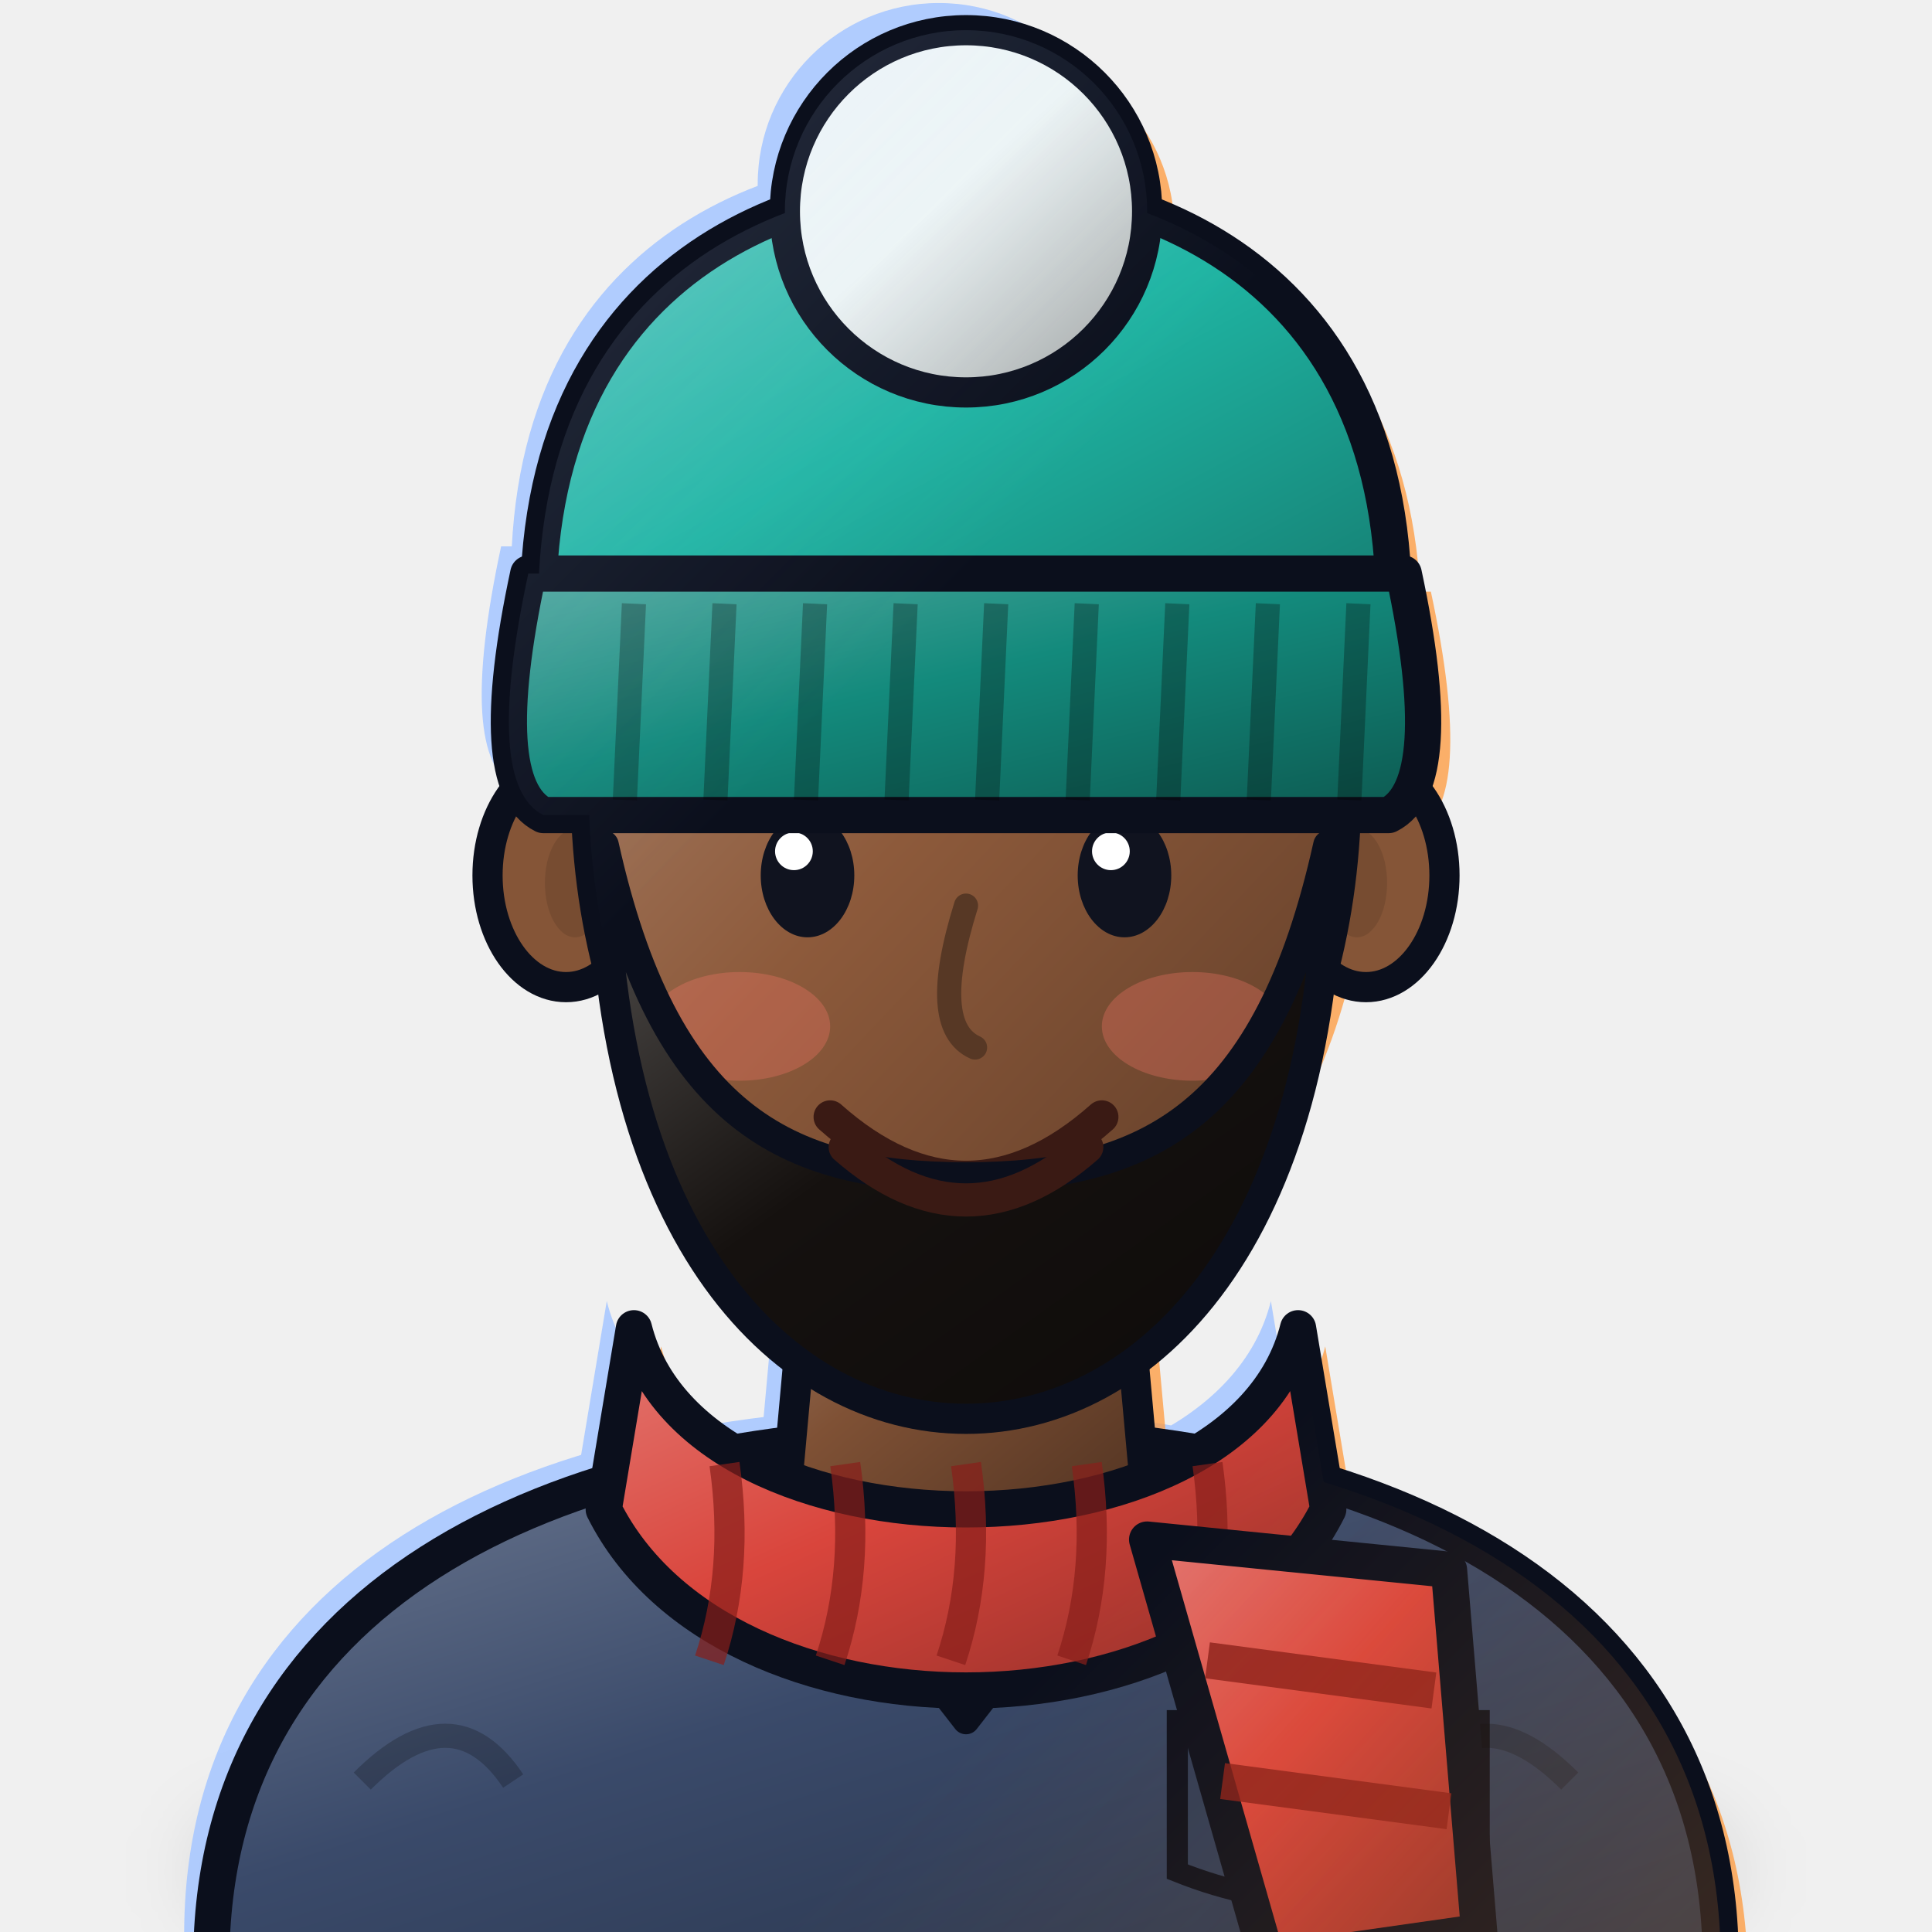
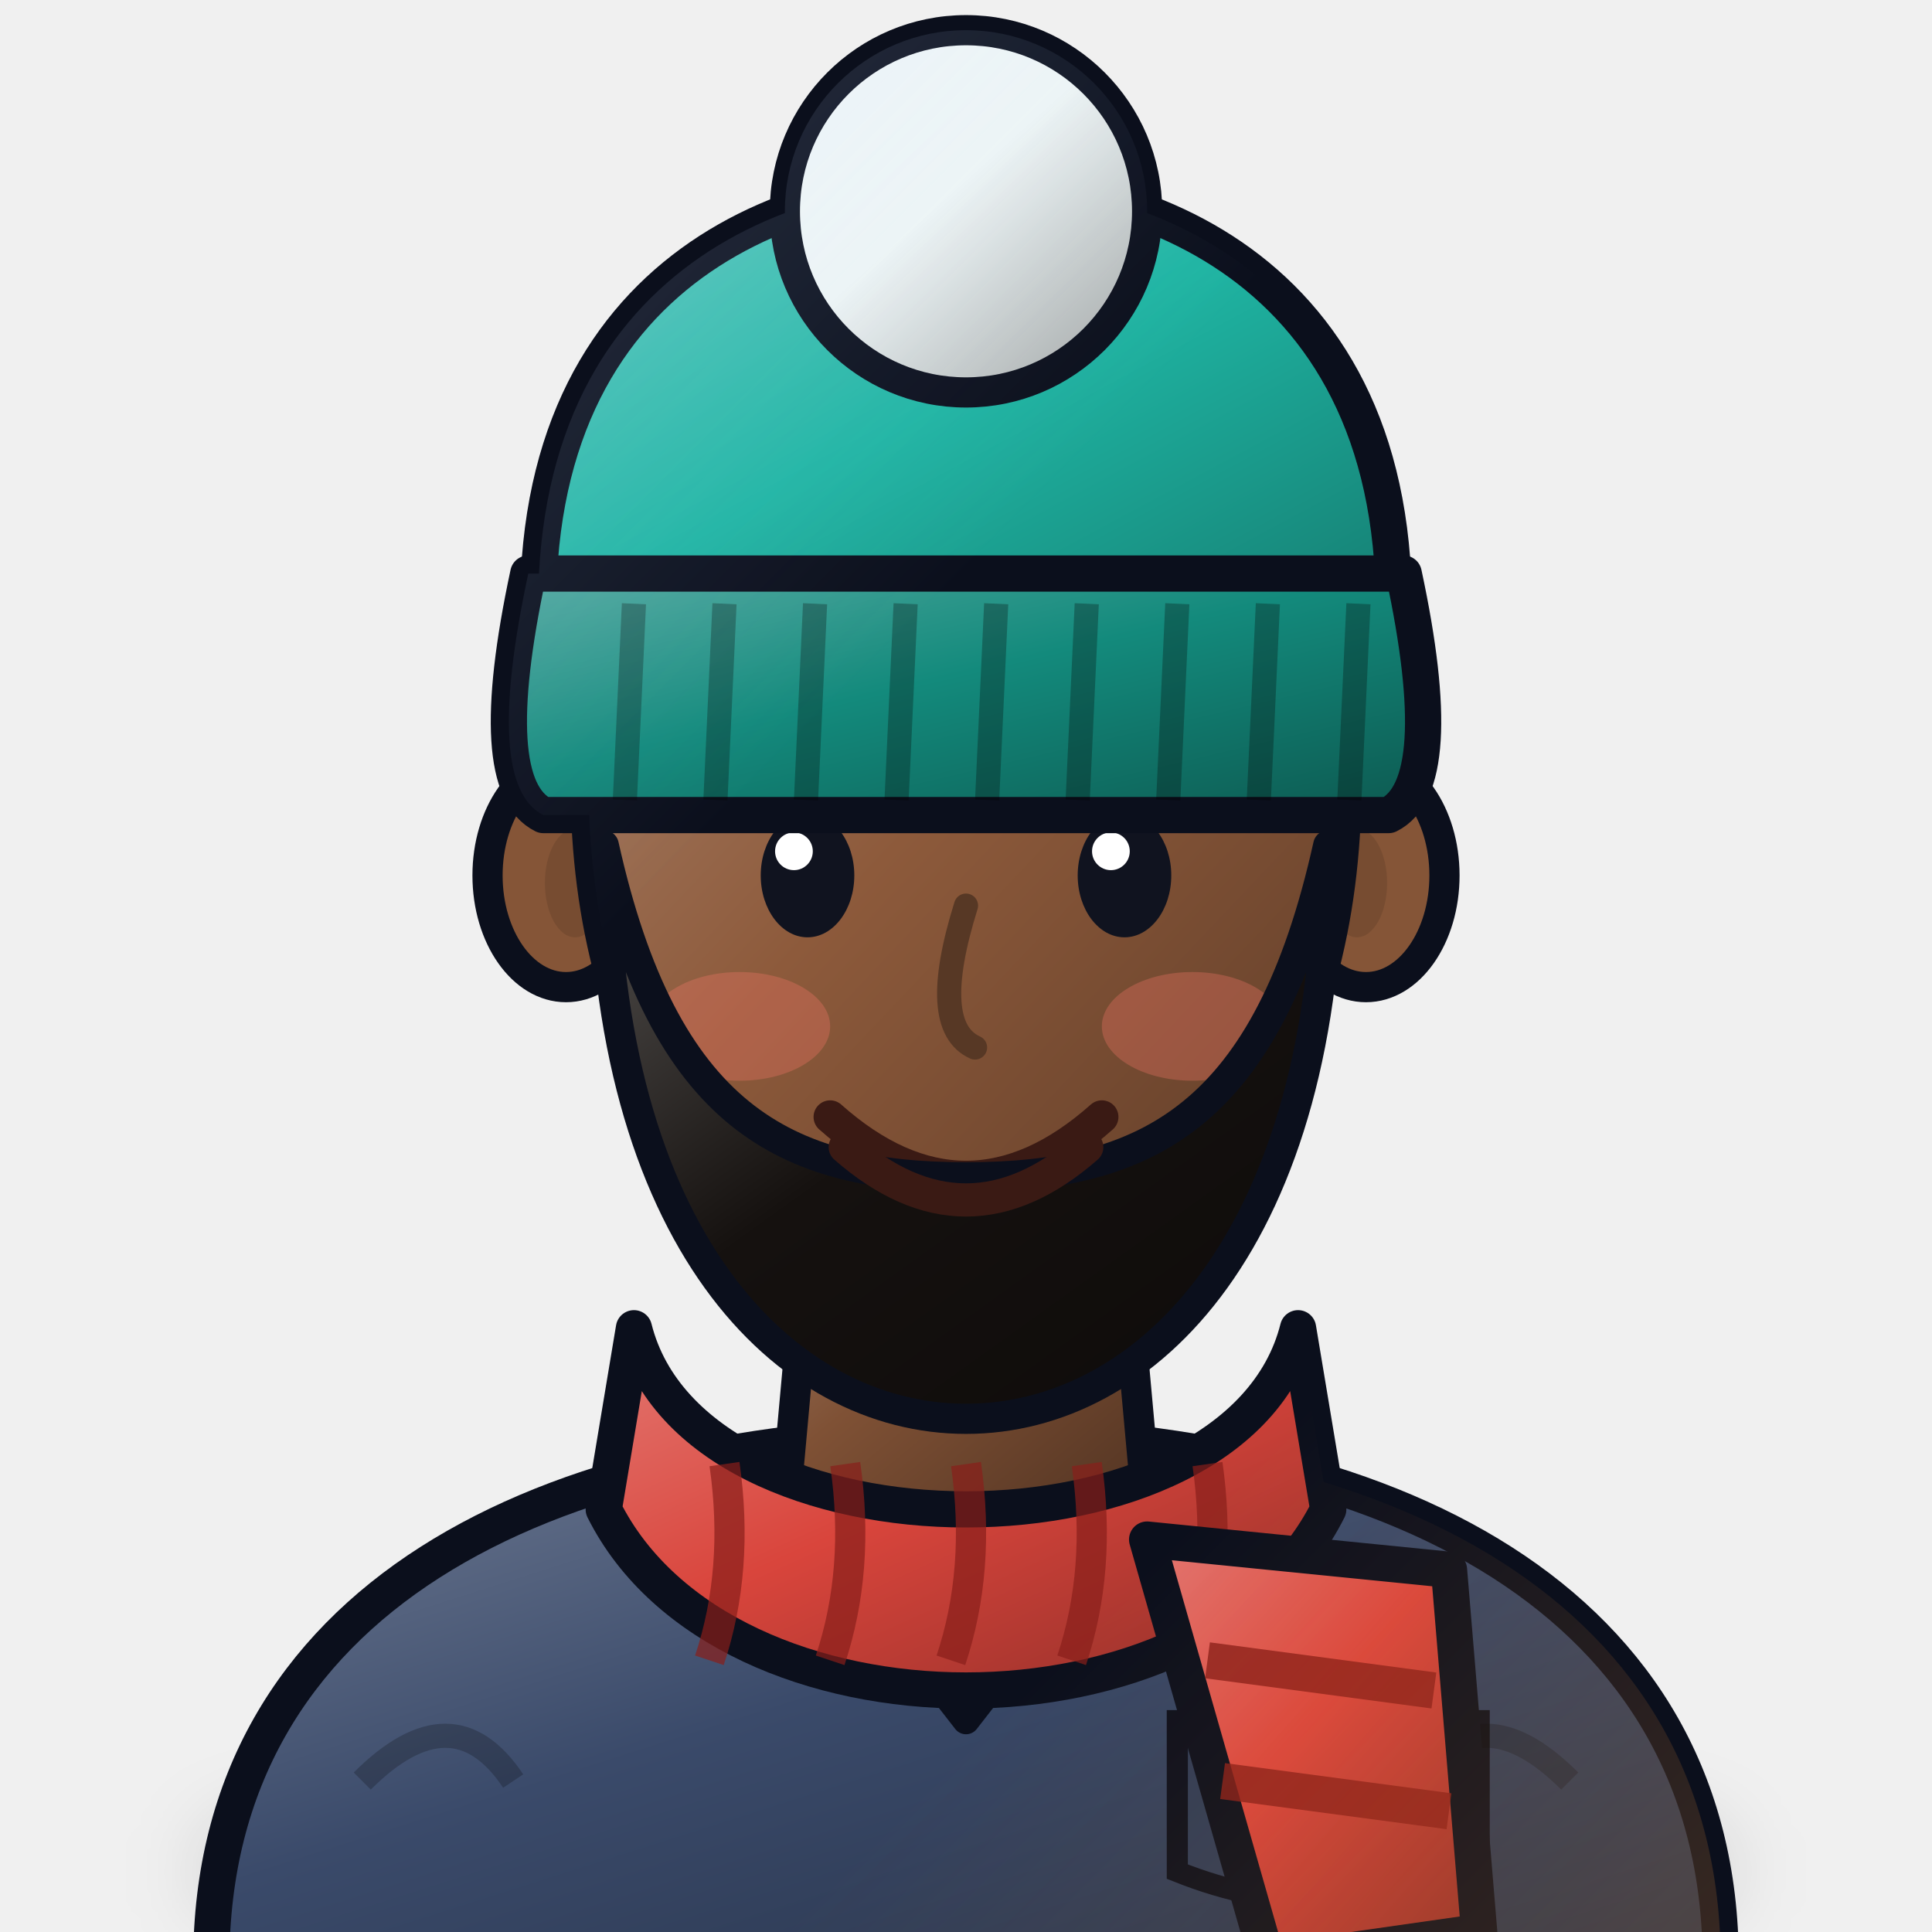
<svg xmlns="http://www.w3.org/2000/svg" width="128" height="128" viewBox="0 0 128 128">
  <defs>
    <linearGradient id="lg1" gradientUnits="objectBoundingBox" x1="0.05" y1="0" x2="0.95" y2="1">
      <stop offset="0" stop-color="#6d7991" stop-opacity="1" />
      <stop offset="0.45" stop-color="#3a4a6a" stop-opacity="1" />
      <stop offset="1" stop-color="#263146" stop-opacity="1" />
    </linearGradient>
    <clipPath id="cp2">
      <path d="M14 130 C14 106 36 95 64 95 C92 95 114 106 114 130 Z" fill="#fff" />
    </clipPath>
    <linearGradient id="lg3" gradientUnits="objectBoundingBox" x1="0.05" y1="0" x2="0.95" y2="1">
      <stop offset="0" stop-color="#a07e6a" stop-opacity="1" />
      <stop offset="0.45" stop-color="#7f5135" stop-opacity="1" />
      <stop offset="1" stop-color="#543523" stop-opacity="1" />
    </linearGradient>
    <linearGradient id="lg4" gradientUnits="objectBoundingBox" x1="0.05" y1="0" x2="0.95" y2="1">
      <stop offset="0" stop-color="#ab856e" stop-opacity="1" />
      <stop offset="0.45" stop-color="#8d5a3b" stop-opacity="1" />
      <stop offset="1" stop-color="#5d3b27" stop-opacity="1" />
    </linearGradient>
    <linearGradient id="lg5" gradientUnits="objectBoundingBox" x1="0.05" y1="0" x2="0.95" y2="1">
      <stop offset="0" stop-color="#ab856e" stop-opacity="1" />
      <stop offset="0.45" stop-color="#8d5a3b" stop-opacity="1" />
      <stop offset="1" stop-color="#5d3b27" stop-opacity="1" />
    </linearGradient>
    <clipPath id="cp6">
      <path d="M39 52 C39 34 50 27 64 27 C78 27 89 34 89 52 C89 70 80 85 64 86 C48 85 39 70 39 52 Z" fill="#fff" />
    </clipPath>
    <linearGradient id="lg7" gradientUnits="objectBoundingBox" x1="0.05" y1="0" x2="0.95" y2="1">
      <stop offset="0" stop-color="#524f4d" stop-opacity="1" />
      <stop offset="0.45" stop-color="#15110f" stop-opacity="1" />
      <stop offset="1" stop-color="#0e0b0a" stop-opacity="1" />
    </linearGradient>
    <linearGradient id="lg8" gradientUnits="objectBoundingBox" x1="0.05" y1="0" x2="0.95" y2="1">
      <stop offset="0" stop-color="#e3756f" stop-opacity="1" />
      <stop offset="0.45" stop-color="#d9453c" stop-opacity="1" />
      <stop offset="1" stop-color="#8f2e28" stop-opacity="1" />
    </linearGradient>
    <linearGradient id="lg9" gradientUnits="objectBoundingBox" x1="0.05" y1="0" x2="0.95" y2="1">
      <stop offset="0" stop-color="#e3756f" stop-opacity="1" />
      <stop offset="0.45" stop-color="#d9453c" stop-opacity="1" />
      <stop offset="1" stop-color="#8f2e28" stop-opacity="1" />
    </linearGradient>
    <linearGradient id="lg10" gradientUnits="objectBoundingBox" x1="0.05" y1="0" x2="0.95" y2="1">
      <stop offset="0" stop-color="#59c8bb" stop-opacity="1" />
      <stop offset="0.45" stop-color="#1fb5a3" stop-opacity="1" />
      <stop offset="1" stop-color="#14776c" stop-opacity="1" />
    </linearGradient>
    <linearGradient id="lg11" gradientUnits="objectBoundingBox" x1="0.05" y1="0" x2="0.95" y2="1">
      <stop offset="0" stop-color="#50a89e" stop-opacity="1" />
      <stop offset="0.45" stop-color="#138a7c" stop-opacity="1" />
      <stop offset="1" stop-color="#0d5b52" stop-opacity="1" />
    </linearGradient>
    <linearGradient id="lg12" gradientUnits="objectBoundingBox" x1="0.05" y1="0" x2="0.95" y2="1">
      <stop offset="0" stop-color="#f4f8f8" stop-opacity="1" />
      <stop offset="0.45" stop-color="#f0f6f5" stop-opacity="1" />
      <stop offset="1" stop-color="#9ea2a2" stop-opacity="1" />
    </linearGradient>
    <filter id="bl13" x="-60%" y="-60%" width="220%" height="220%">
      <feGaussianBlur stdDeviation="3" />
    </filter>
    <clipPath id="cp14">
      <path d="M14 130 C14 106 36 95 64 95 C92 95 114 106 114 130 Z M54 78 L74 78 L76 100 L52 100 Z M39 52 C39 34 50 27 64 27 C78 27 89 34 89 52 C89 70 80 85 64 86 C48 85 39 70 39 52 Z M42 88 C46 104 82 104 86 88 L88 100 C80 116 48 116 40 100 Z M76 102 L96 104 L98 128 L84 130 Z M36 46 C33 20 50 12 64 12 C78 12 95 20 92 46 Z M35 38 L93 38 Q96 52 92 54 L36 54 Q32 52 35 38 Z M52 14 A12 12 0 1 1 76 14 A12 12 0 1 1 52 14 Z" fill="#fff" />
    </clipPath>
    <linearGradient id="lg15" gradientUnits="objectBoundingBox" x1="0" y1="0" x2="1" y2="1">
      <stop offset="0" stop-color="#bcd8ff" stop-opacity="0.28" />
      <stop offset="0.4" stop-color="#bcd8ff" stop-opacity="0" />
      <stop offset="0.7" stop-color="#ff9a3c" stop-opacity="0" />
      <stop offset="1" stop-color="#ff9a3c" stop-opacity="0.22" />
    </linearGradient>
  </defs>
  <ellipse cx="64" cy="124" rx="50" ry="5" fill="#000" fill-opacity="0.35" filter="url(#bl13)" />
-   <g transform="translate(-1.8 -1.8)">
-     <path d="M14 130 C14 106 36 95 64 95 C92 95 114 106 114 130 Z M54 78 L74 78 L76 100 L52 100 Z M39 52 C39 34 50 27 64 27 C78 27 89 34 89 52 C89 70 80 85 64 86 C48 85 39 70 39 52 Z M42 88 C46 104 82 104 86 88 L88 100 C80 116 48 116 40 100 Z M76 102 L96 104 L98 128 L84 130 Z M36 46 C33 20 50 12 64 12 C78 12 95 20 92 46 Z M35 38 L93 38 Q96 52 92 54 L36 54 Q32 52 35 38 Z M52 14 A12 12 0 1 1 76 14 A12 12 0 1 1 52 14 Z" fill="#a9c8ff" fill-opacity="0.9" />
-   </g>
-   <g transform="translate(1.8 1.2)">
-     <path d="M14 130 C14 106 36 95 64 95 C92 95 114 106 114 130 Z M54 78 L74 78 L76 100 L52 100 Z M39 52 C39 34 50 27 64 27 C78 27 89 34 89 52 C89 70 80 85 64 86 C48 85 39 70 39 52 Z M42 88 C46 104 82 104 86 88 L88 100 C80 116 48 116 40 100 Z M76 102 L96 104 L98 128 L84 130 Z M36 46 C33 20 50 12 64 12 C78 12 95 20 92 46 Z M35 38 L93 38 Q96 52 92 54 L36 54 Q32 52 35 38 Z M52 14 A12 12 0 1 1 76 14 A12 12 0 1 1 52 14 Z" fill="#ff9a3c" fill-opacity="0.75" />
-   </g>
  <path d="M14 130 C14 106 36 95 64 95 C92 95 114 106 114 130 Z" fill="url(#lg1)" stroke="#0b0f1c" stroke-width="2.4" stroke-linejoin="round" />
  <path d="M50 96 L64 114 L78 96 Q64 102 50 96 Z" fill="#2a3550" stroke="#0b0f1c" stroke-width="1.8" stroke-linejoin="round" />
  <g clip-path="url(#cp2)">
    <path d="M78 114 L98 114 L98 124 Q88 128 78 124 Z" fill="#2e3b55" stroke="#0b0f1c" stroke-width="1.4" />
  </g>
  <g clip-path="url(#cp2)">
    <path d="M24 118 Q30 112 34 118" fill="none" stroke="#000" stroke-opacity="0.22" stroke-width="1.6" />
    <path d="M104 118 Q98 112 94 118" fill="none" stroke="#000" stroke-opacity="0.22" stroke-width="1.6" />
  </g>
  <path d="M54 78 L74 78 L76 100 L52 100 Z" fill="url(#lg3)" stroke="#0b0f1c" stroke-width="2.0" stroke-linejoin="round" />
  <path d="M54 82 Q64 92 74 82 L74 78 L54 78 Z" fill="#000" fill-opacity="0.22" />
  <path d="M39 52 C39 34 50 27 64 27 C78 27 89 34 89 52 C89 70 80 85 64 86 C48 85 39 70 39 52 Z" fill="url(#lg4)" stroke="#0b0f1c" stroke-width="2.4" stroke-linejoin="round" />
  <ellipse cx="37.5" cy="58" rx="5.2" ry="7.4" fill="#855537" stroke="#0b0f1c" stroke-width="2" />
  <ellipse cx="38.1" cy="58.5" rx="2" ry="3.6" fill="#6e462e" fill-opacity="0.6" />
  <ellipse cx="90.5" cy="58" rx="5.2" ry="7.4" fill="#855537" stroke="#0b0f1c" stroke-width="2" />
  <ellipse cx="89.9" cy="58.5" rx="2" ry="3.6" fill="#6e462e" fill-opacity="0.6" />
  <path d="M39 52 C39 34 50 27 64 27 C78 27 89 34 89 52 C89 70 80 85 64 86 C48 85 39 70 39 52 Z" fill="url(#lg5)" stroke="#0b0f1c" stroke-width="2.4" />
  <g clip-path="url(#cp6)">
    <ellipse cx="49" cy="68" rx="6" ry="3.6" fill="#ff7a6b" fill-opacity="0.30" />
    <ellipse cx="79" cy="68" rx="6" ry="3.6" fill="#ff7a6b" fill-opacity="0.30" />
  </g>
  <ellipse cx="53.5" cy="58" rx="3.1" ry="4.1" fill="#10131f" />
  <circle cx="52.6" cy="56.4" r="1.25" fill="#fff" />
  <path d="M47.9 50.2 Q53.5 47.2 59.1 50.2" fill="none" stroke="#2a1a12" stroke-width="2.2" stroke-linecap="round" />
  <ellipse cx="74.5" cy="58" rx="3.1" ry="4.1" fill="#10131f" />
  <circle cx="73.6" cy="56.4" r="1.25" fill="#fff" />
  <path d="M68.9 50.2 Q74.5 47.2 80.1 50.2" fill="none" stroke="#2a1a12" stroke-width="2.2" stroke-linecap="round" />
  <path d="M64 60 Q61.5 68 64.6 69.4" fill="none" stroke="#573825" stroke-width="1.6" stroke-linecap="round" />
  <path d="M55 74 Q64 82 73 74" fill="none" stroke="#3a1a14" stroke-width="2.2" stroke-linecap="round" />
  <path d="M40 56 C40 82 52 94 64 94 C76 94 88 82 88 56 C84 74 76 78 64 78 C52 78 44 74 40 56 Z" fill="url(#lg7)" stroke="#0b0f1c" stroke-width="2.0" stroke-linejoin="round" />
  <path d="M57 75 Q64 79 71 75 Q64 72.5 57 75 Z" fill="#0a0808" fill-opacity="0.0" />
  <path d="M56 76 Q64 83 72 76" fill="none" stroke="#3a1a14" stroke-width="2.2" stroke-linecap="round" />
  <path d="M42 88 C46 104 82 104 86 88 L88 100 C80 116 48 116 40 100 Z" fill="url(#lg8)" stroke="#0b0f1c" stroke-width="2.4" stroke-linejoin="round" />
  <path d="M48 97 Q49 104 47 110" stroke="#8a1f1a" stroke-opacity="0.7" stroke-width="2" fill="none" />
  <path d="M56 97 Q57 104 55 110" stroke="#8a1f1a" stroke-opacity="0.7" stroke-width="2" fill="none" />
  <path d="M64 97 Q65 104 63 110" stroke="#8a1f1a" stroke-opacity="0.7" stroke-width="2" fill="none" />
  <path d="M72 97 Q73 104 71 110" stroke="#8a1f1a" stroke-opacity="0.7" stroke-width="2" fill="none" />
  <path d="M80 97 Q81 104 79 110" stroke="#8a1f1a" stroke-opacity="0.7" stroke-width="2" fill="none" />
  <path d="M76 102 L96 104 L98 128 L84 130 Z" fill="url(#lg9)" stroke="#0b0f1c" stroke-width="2.4" stroke-linejoin="round" />
  <path d="M80 110 L95 112 M81 118 L96 120" stroke="#8a1f1a" stroke-opacity="0.8" stroke-width="2.4" fill="none" />
  <path d="M36 46 C33 20 50 12 64 12 C78 12 95 20 92 46 Z" fill="url(#lg10)" stroke="#0b0f1c" stroke-width="2.4" stroke-linejoin="round" />
  <path d="M35 38 L93 38 Q96 52 92 54 L36 54 Q32 52 35 38 Z" fill="url(#lg11)" stroke="#0b0f1c" stroke-width="2.4" stroke-linejoin="round" />
  <path d="M42 40 L41.4 53" stroke="#000" stroke-opacity="0.28" stroke-width="1.6" />
  <path d="M48 40 L47.4 53" stroke="#000" stroke-opacity="0.28" stroke-width="1.6" />
  <path d="M54 40 L53.4 53" stroke="#000" stroke-opacity="0.28" stroke-width="1.6" />
  <path d="M60 40 L59.4 53" stroke="#000" stroke-opacity="0.28" stroke-width="1.6" />
  <path d="M66 40 L65.4 53" stroke="#000" stroke-opacity="0.28" stroke-width="1.6" />
  <path d="M72 40 L71.4 53" stroke="#000" stroke-opacity="0.28" stroke-width="1.6" />
  <path d="M78 40 L77.4 53" stroke="#000" stroke-opacity="0.28" stroke-width="1.6" />
  <path d="M84 40 L83.4 53" stroke="#000" stroke-opacity="0.28" stroke-width="1.6" />
  <path d="M90 40 L89.4 53" stroke="#000" stroke-opacity="0.28" stroke-width="1.6" />
  <path d="M52 14 A12 12 0 1 1 76 14 A12 12 0 1 1 52 14 Z" fill="url(#lg12)" stroke="#0b0f1c" stroke-width="2.0" stroke-linejoin="round" />
  <g clip-path="url(#cp14)">
    <rect x="0" y="0" width="128" height="128" rx="0" fill="url(#lg15)" />
  </g>
</svg>
